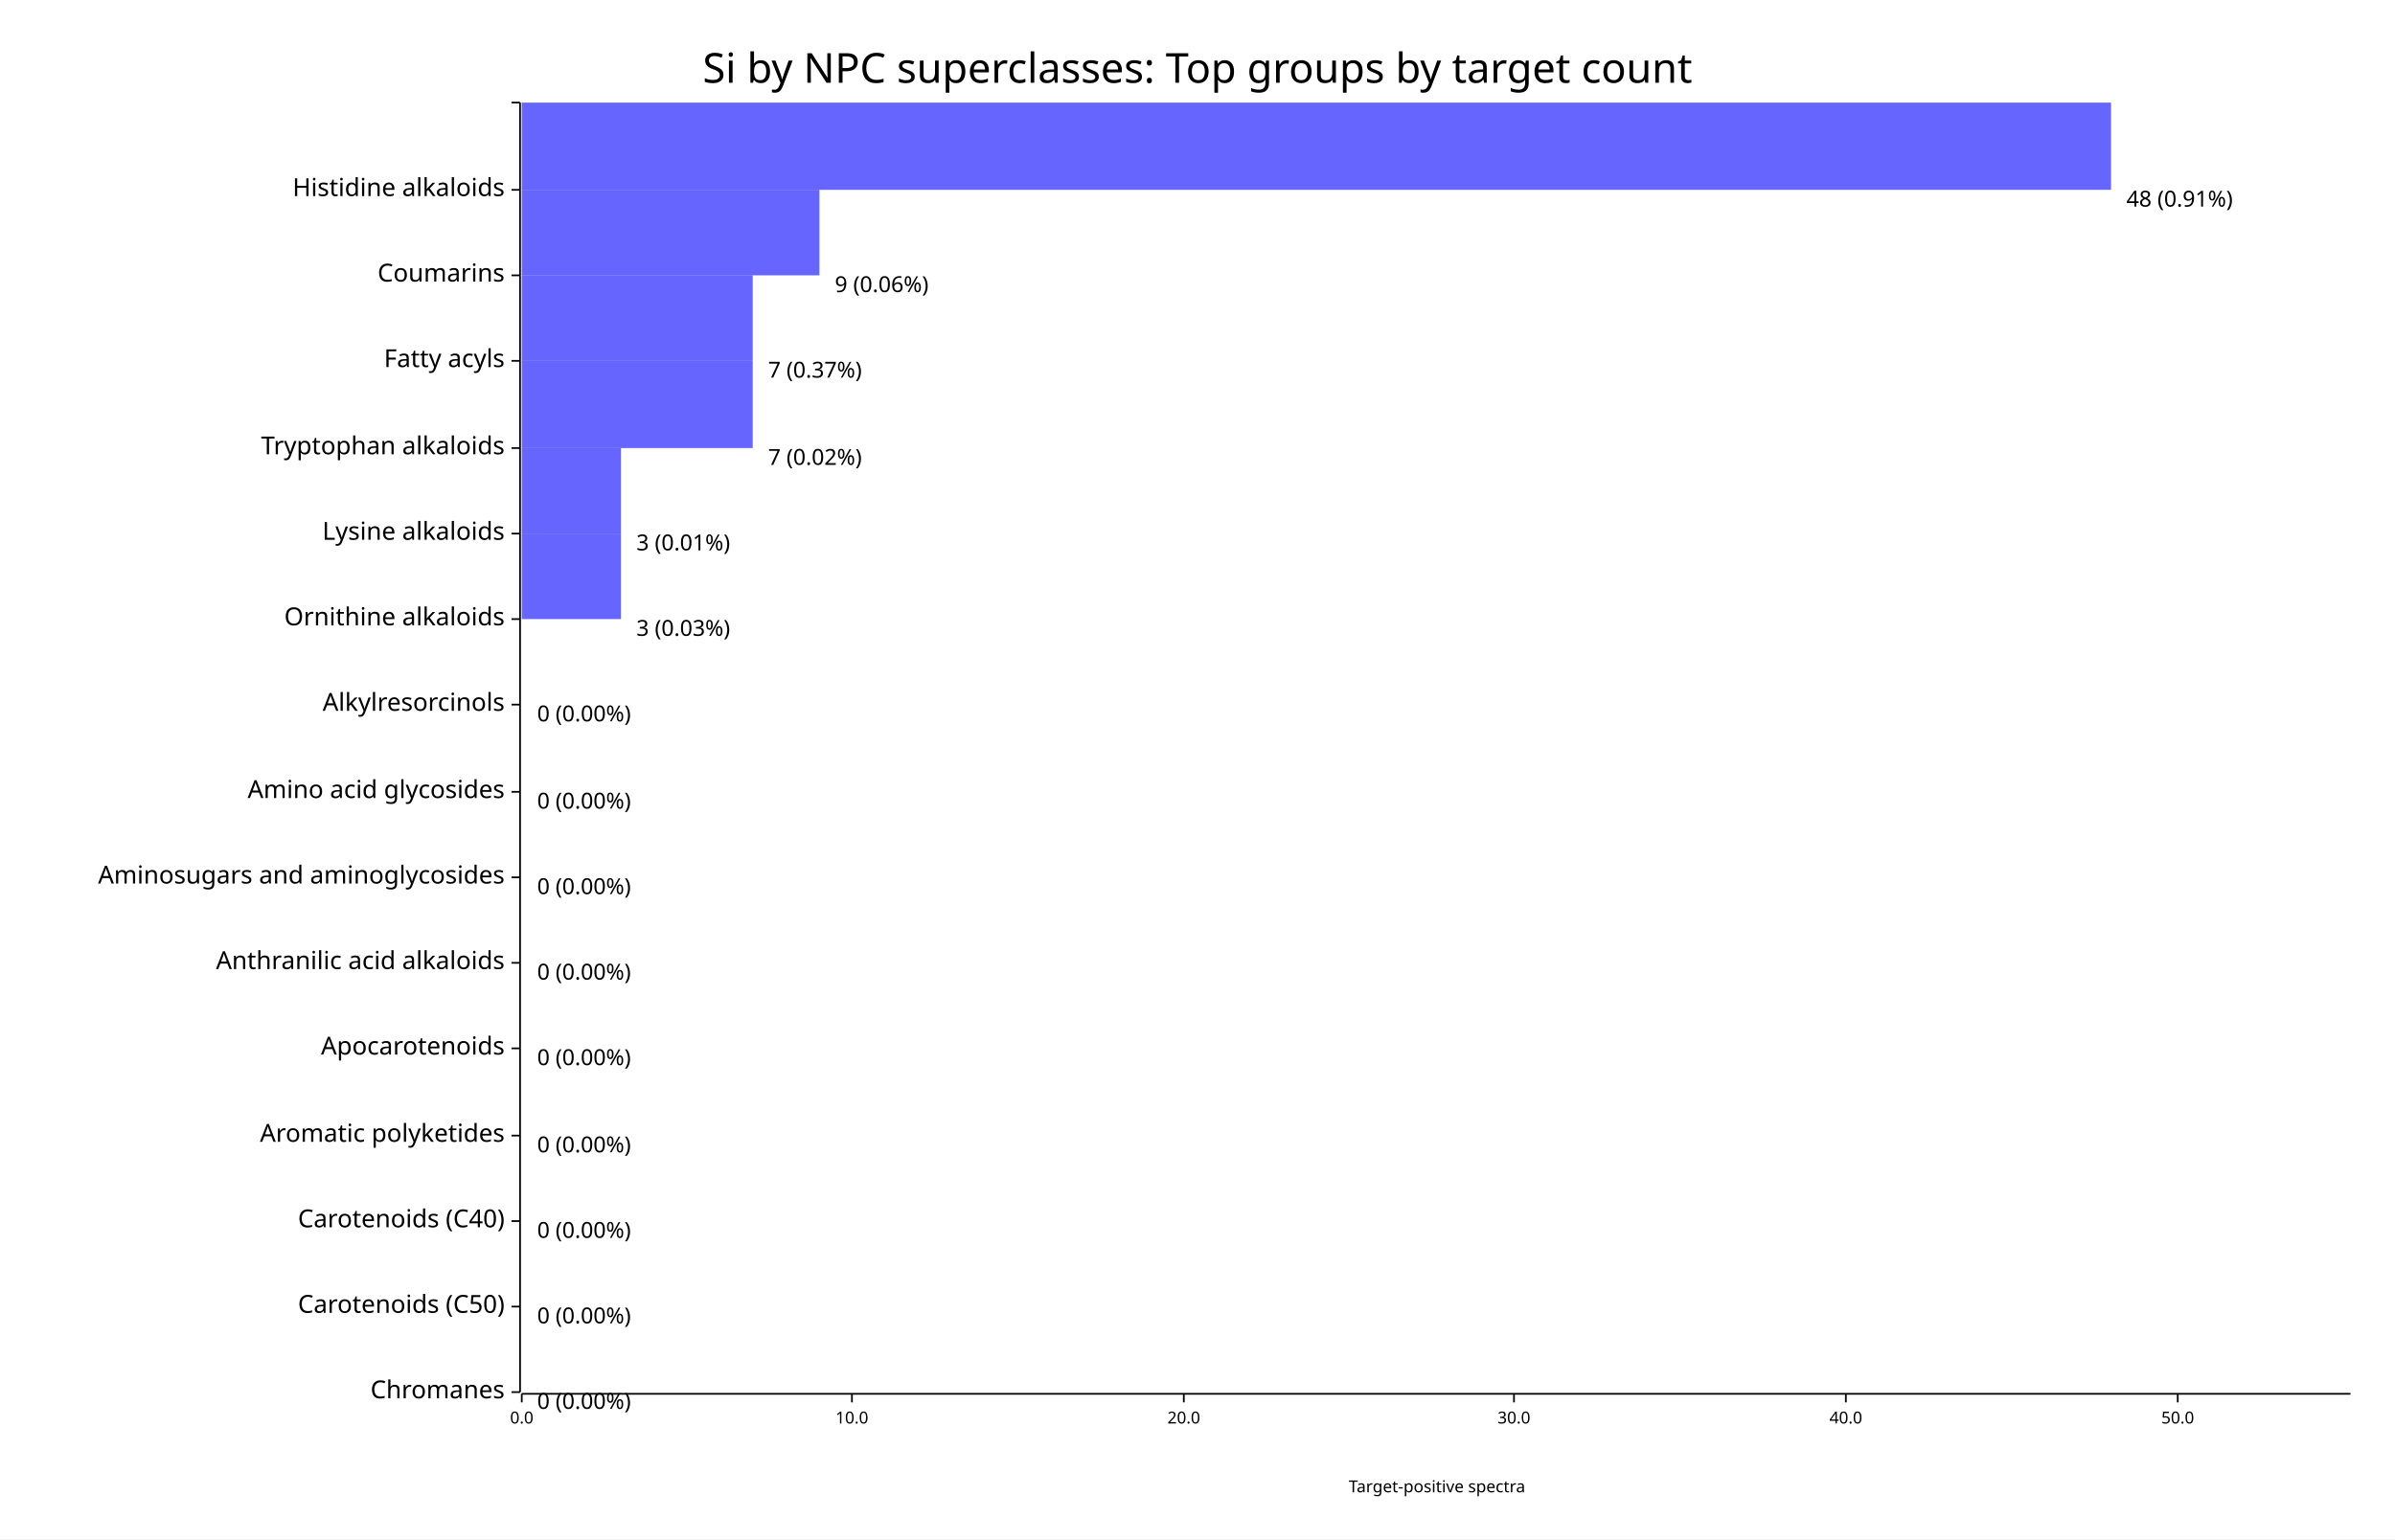
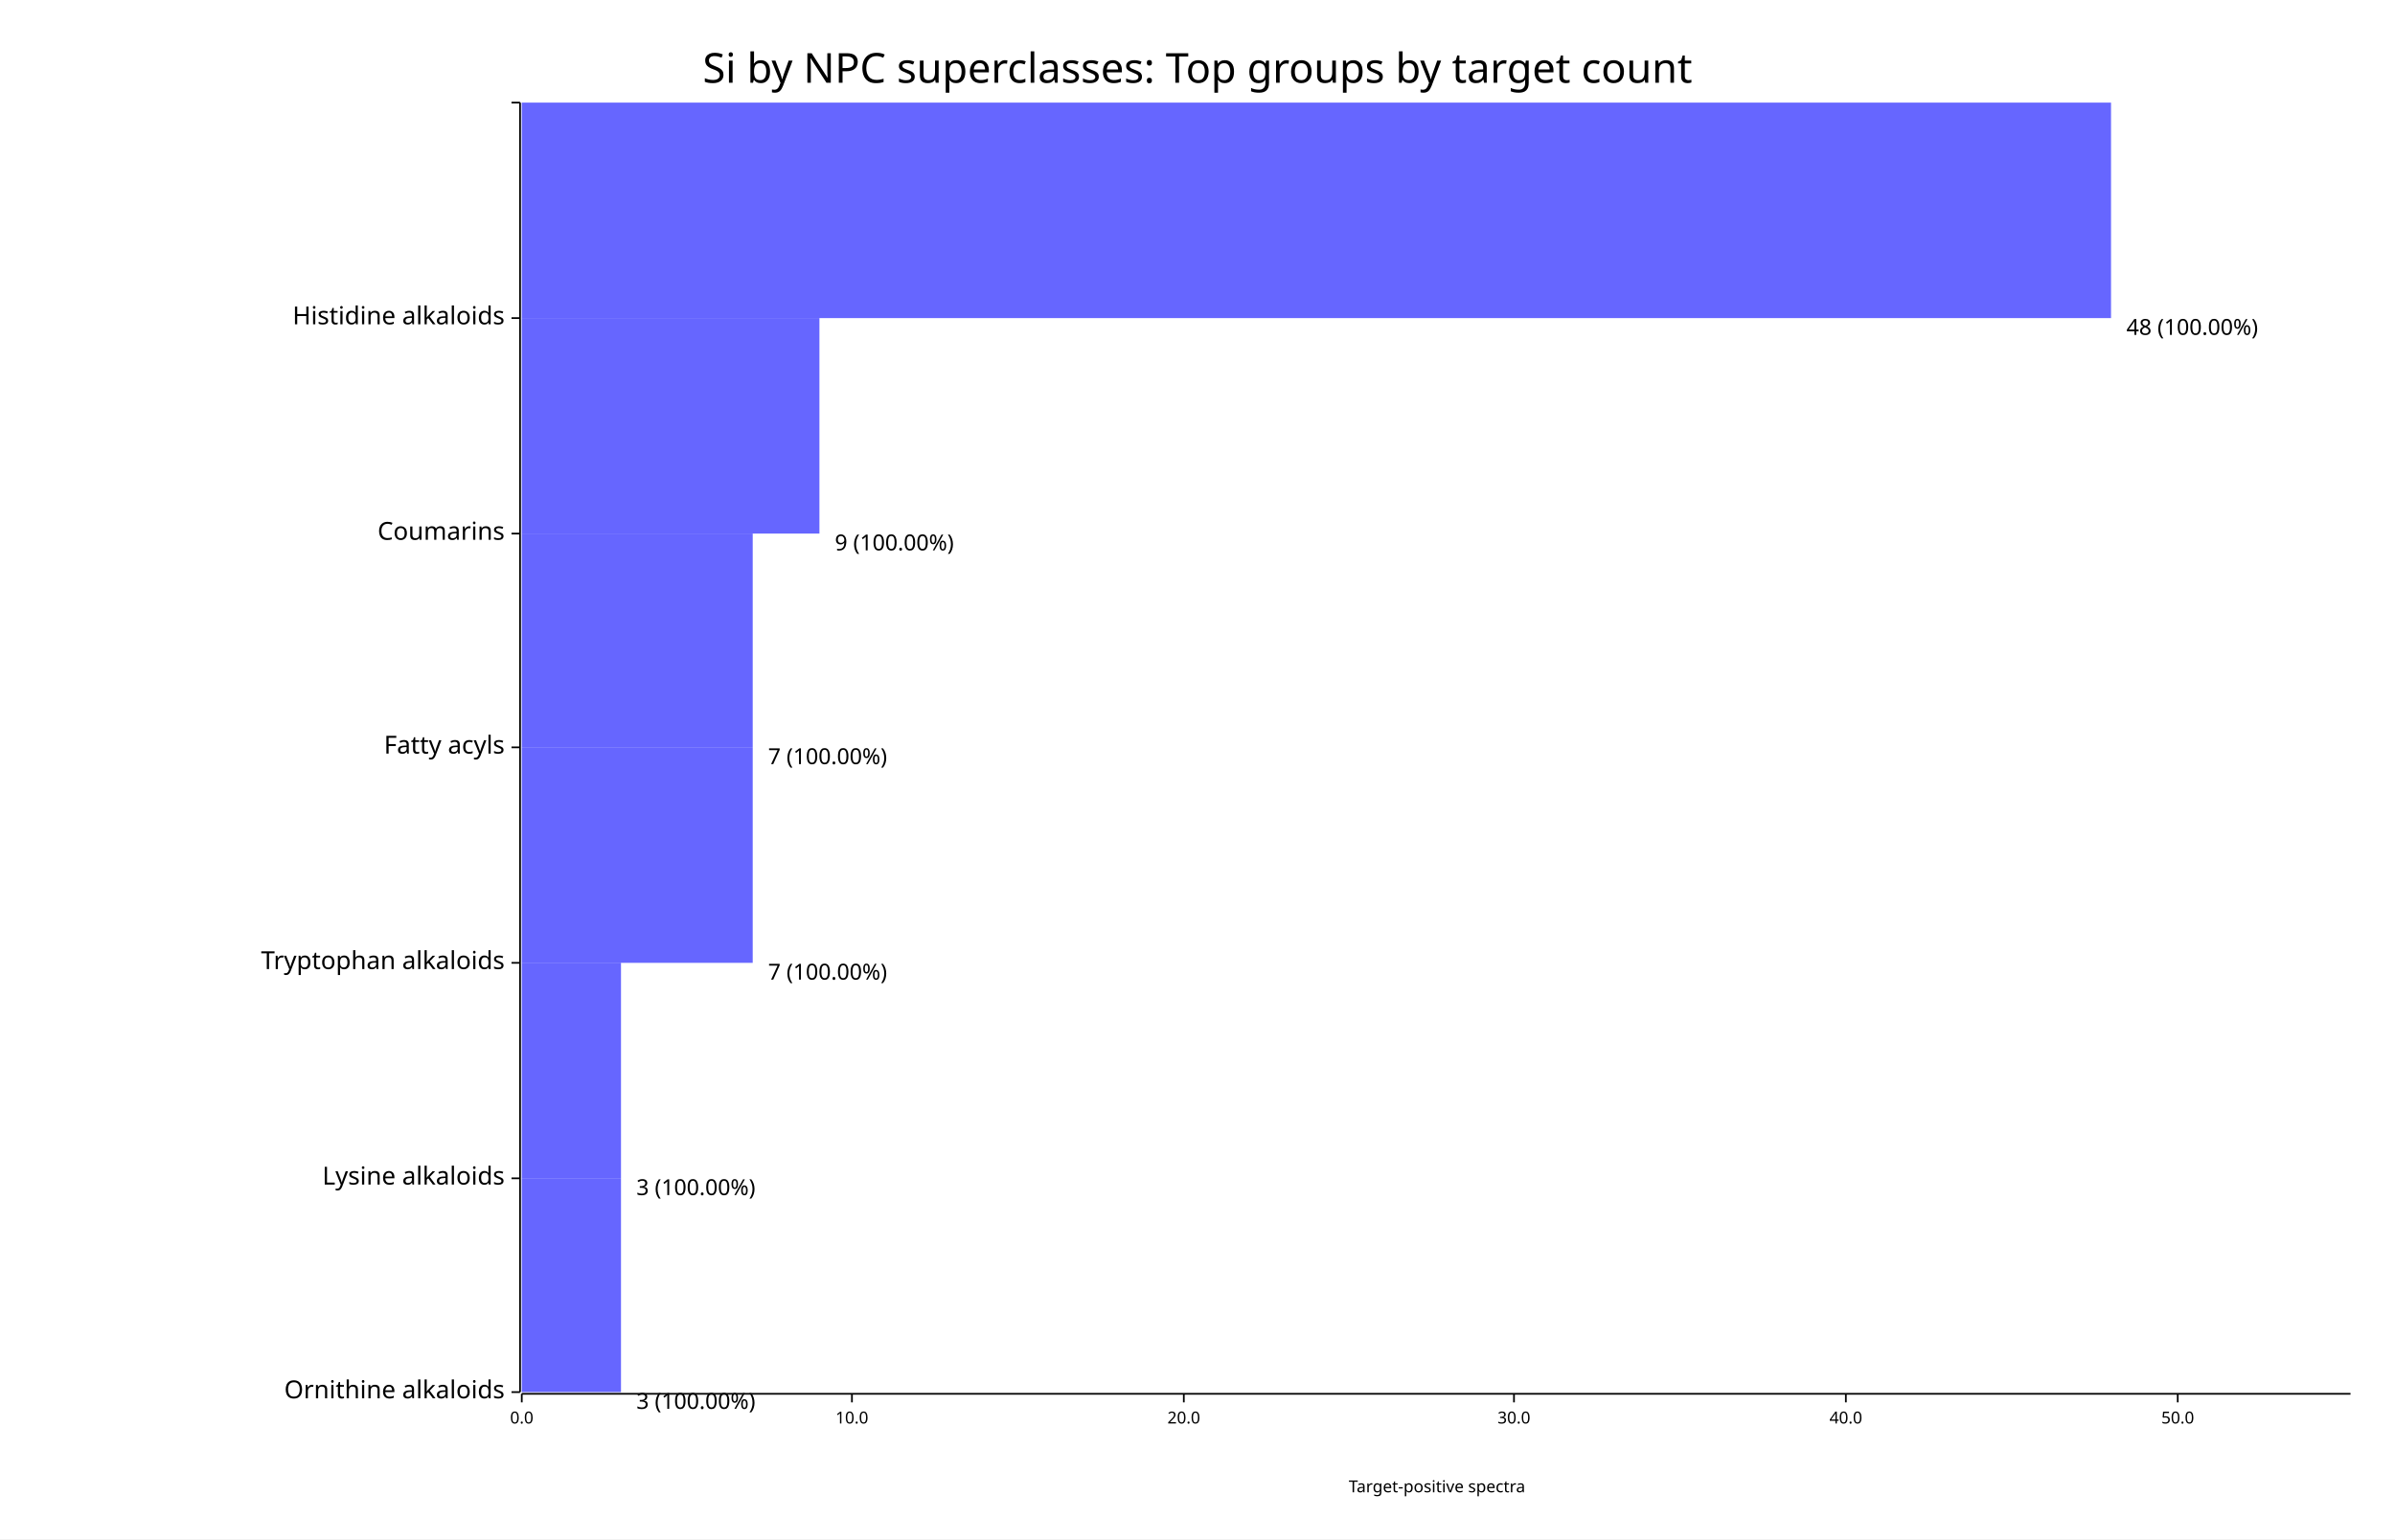
<svg xmlns="http://www.w3.org/2000/svg" width="1400" height="900" viewBox="0 0 1400 900">
  <rect x="0" y="0" width="1400" height="900" opacity="1" fill="#FFFFFF" stroke="none" />
  <text x="700" y="30" dy="0.76em" text-anchor="middle" font-family="sans-serif" font-size="24.194" opacity="1" fill="#000000">
Si by NPC superclasses: Top groups by target count
</text>
  <text x="840" y="875" dy="-0.5ex" text-anchor="middle" font-family="sans-serif" font-size="9.677" opacity="1" fill="#000000">
Target-positive spectra
</text>
  <polyline fill="none" opacity="1" stroke="#000000" stroke-width="1" points="304,60 304,814 " />
  <text x="295" y="814" dy="0.5ex" text-anchor="end" font-family="sans-serif" font-size="14.516" opacity="1" fill="#000000">
- Chromanes
+ Ornithine alkaloids
</text>
  <polyline fill="none" opacity="1" stroke="#000000" stroke-width="1" points="299,814 304,814 " />
-   <text x="295" y="764" dy="0.5ex" text-anchor="end" font-family="sans-serif" font-size="14.516" opacity="1" fill="#000000">
- Carotenoids (C50)
+   <text x="295" y="689" dy="0.5ex" text-anchor="end" font-family="sans-serif" font-size="14.516" opacity="1" fill="#000000">
+ Lysine alkaloids
</text>
-   <polyline fill="none" opacity="1" stroke="#000000" stroke-width="1" points="299,764 304,764 " />
-   <text x="295" y="714" dy="0.5ex" text-anchor="end" font-family="sans-serif" font-size="14.516" opacity="1" fill="#000000">
- Carotenoids (C40)
- </text>
-   <polyline fill="none" opacity="1" stroke="#000000" stroke-width="1" points="299,714 304,714 " />
-   <text x="295" y="664" dy="0.5ex" text-anchor="end" font-family="sans-serif" font-size="14.516" opacity="1" fill="#000000">
- Aromatic polyketides
- </text>
-   <polyline fill="none" opacity="1" stroke="#000000" stroke-width="1" points="299,664 304,664 " />
-   <text x="295" y="613" dy="0.5ex" text-anchor="end" font-family="sans-serif" font-size="14.516" opacity="1" fill="#000000">
- Apocarotenoids
- </text>
-   <polyline fill="none" opacity="1" stroke="#000000" stroke-width="1" points="299,613 304,613 " />
+   <polyline fill="none" opacity="1" stroke="#000000" stroke-width="1" points="299,689 304,689 " />
  <text x="295" y="563" dy="0.5ex" text-anchor="end" font-family="sans-serif" font-size="14.516" opacity="1" fill="#000000">
- Anthranilic acid alkaloids
+ Tryptophan alkaloids
</text>
  <polyline fill="none" opacity="1" stroke="#000000" stroke-width="1" points="299,563 304,563 " />
-   <text x="295" y="513" dy="0.5ex" text-anchor="end" font-family="sans-serif" font-size="14.516" opacity="1" fill="#000000">
- Aminosugars and aminoglycosides
+   <text x="295" y="437" dy="0.5ex" text-anchor="end" font-family="sans-serif" font-size="14.516" opacity="1" fill="#000000">
+ Fatty acyls
</text>
-   <polyline fill="none" opacity="1" stroke="#000000" stroke-width="1" points="299,513 304,513 " />
-   <text x="295" y="463" dy="0.5ex" text-anchor="end" font-family="sans-serif" font-size="14.516" opacity="1" fill="#000000">
- Amino acid glycosides
- </text>
-   <polyline fill="none" opacity="1" stroke="#000000" stroke-width="1" points="299,463 304,463 " />
-   <text x="295" y="412" dy="0.5ex" text-anchor="end" font-family="sans-serif" font-size="14.516" opacity="1" fill="#000000">
- Alkylresorcinols
- </text>
-   <polyline fill="none" opacity="1" stroke="#000000" stroke-width="1" points="299,412 304,412 " />
-   <text x="295" y="362" dy="0.5ex" text-anchor="end" font-family="sans-serif" font-size="14.516" opacity="1" fill="#000000">
- Ornithine alkaloids
- </text>
-   <polyline fill="none" opacity="1" stroke="#000000" stroke-width="1" points="299,362 304,362 " />
+   <polyline fill="none" opacity="1" stroke="#000000" stroke-width="1" points="299,437 304,437 " />
  <text x="295" y="312" dy="0.5ex" text-anchor="end" font-family="sans-serif" font-size="14.516" opacity="1" fill="#000000">
- Lysine alkaloids
+ Coumarins
</text>
  <polyline fill="none" opacity="1" stroke="#000000" stroke-width="1" points="299,312 304,312 " />
-   <text x="295" y="262" dy="0.5ex" text-anchor="end" font-family="sans-serif" font-size="14.516" opacity="1" fill="#000000">
- Tryptophan alkaloids
- </text>
-   <polyline fill="none" opacity="1" stroke="#000000" stroke-width="1" points="299,262 304,262 " />
-   <text x="295" y="211" dy="0.5ex" text-anchor="end" font-family="sans-serif" font-size="14.516" opacity="1" fill="#000000">
- Fatty acyls
- </text>
-   <polyline fill="none" opacity="1" stroke="#000000" stroke-width="1" points="299,211 304,211 " />
-   <text x="295" y="161" dy="0.5ex" text-anchor="end" font-family="sans-serif" font-size="14.516" opacity="1" fill="#000000">
- Coumarins
- </text>
-   <polyline fill="none" opacity="1" stroke="#000000" stroke-width="1" points="299,161 304,161 " />
-   <text x="295" y="111" dy="0.5ex" text-anchor="end" font-family="sans-serif" font-size="14.516" opacity="1" fill="#000000">
+   <text x="295" y="186" dy="0.5ex" text-anchor="end" font-family="sans-serif" font-size="14.516" opacity="1" fill="#000000">
Histidine alkaloids
</text>
-   <polyline fill="none" opacity="1" stroke="#000000" stroke-width="1" points="299,111 304,111 " />
+   <polyline fill="none" opacity="1" stroke="#000000" stroke-width="1" points="299,186 304,186 " />
  <text x="295" y="60" dy="0.5ex" text-anchor="end" font-family="sans-serif" font-size="14.516" opacity="1" fill="#000000">

</text>
  <polyline fill="none" opacity="1" stroke="#000000" stroke-width="1" points="299,60 304,60 " />
  <polyline fill="none" opacity="1" stroke="#000000" stroke-width="1" points="305,815 1374,815 " />
  <text x="305" y="825" dy="0.76em" text-anchor="middle" font-family="sans-serif" font-size="9.677" opacity="1" fill="#000000">
0.0
</text>
  <polyline fill="none" opacity="1" stroke="#000000" stroke-width="1" points="305,815 305,820 " />
  <text x="498" y="825" dy="0.76em" text-anchor="middle" font-family="sans-serif" font-size="9.677" opacity="1" fill="#000000">
10.0
</text>
  <polyline fill="none" opacity="1" stroke="#000000" stroke-width="1" points="498,815 498,820 " />
  <text x="692" y="825" dy="0.76em" text-anchor="middle" font-family="sans-serif" font-size="9.677" opacity="1" fill="#000000">
20.0
</text>
  <polyline fill="none" opacity="1" stroke="#000000" stroke-width="1" points="692,815 692,820 " />
  <text x="885" y="825" dy="0.76em" text-anchor="middle" font-family="sans-serif" font-size="9.677" opacity="1" fill="#000000">
30.0
</text>
  <polyline fill="none" opacity="1" stroke="#000000" stroke-width="1" points="885,815 885,820 " />
  <text x="1079" y="825" dy="0.76em" text-anchor="middle" font-family="sans-serif" font-size="9.677" opacity="1" fill="#000000">
40.0
</text>
  <polyline fill="none" opacity="1" stroke="#000000" stroke-width="1" points="1079,815 1079,820 " />
  <text x="1273" y="825" dy="0.76em" text-anchor="middle" font-family="sans-serif" font-size="9.677" opacity="1" fill="#000000">
50.0
</text>
  <polyline fill="none" opacity="1" stroke="#000000" stroke-width="1" points="1273,815 1273,820 " />
-   <rect x="305" y="764" width="0" height="50" opacity="0.6" fill="#0000FF" stroke="none" />
-   <text x="314" y="814" dy="0.76em" text-anchor="start" font-family="sans-serif" font-size="12.903" opacity="1" fill="#000000">
- 0 (0.00%)
+   <rect x="305" y="689" width="58" height="125" opacity="0.6" fill="#0000FF" stroke="none" />
+   <text x="372" y="814" dy="0.76em" text-anchor="start" font-family="sans-serif" font-size="12.903" opacity="1" fill="#000000">
+ 3 (100.00%)
</text>
-   <rect x="305" y="714" width="0" height="50" opacity="0.6" fill="#0000FF" stroke="none" />
-   <text x="314" y="764" dy="0.76em" text-anchor="start" font-family="sans-serif" font-size="12.903" opacity="1" fill="#000000">
- 0 (0.00%)
+   <rect x="305" y="563" width="58" height="126" opacity="0.6" fill="#0000FF" stroke="none" />
+   <text x="372" y="689" dy="0.76em" text-anchor="start" font-family="sans-serif" font-size="12.903" opacity="1" fill="#000000">
+ 3 (100.00%)
</text>
-   <rect x="305" y="664" width="0" height="50" opacity="0.6" fill="#0000FF" stroke="none" />
-   <text x="314" y="714" dy="0.76em" text-anchor="start" font-family="sans-serif" font-size="12.903" opacity="1" fill="#000000">
- 0 (0.00%)
+   <rect x="305" y="437" width="135" height="126" opacity="0.6" fill="#0000FF" stroke="none" />
+   <text x="449" y="563" dy="0.76em" text-anchor="start" font-family="sans-serif" font-size="12.903" opacity="1" fill="#000000">
+ 7 (100.00%)
</text>
-   <rect x="305" y="613" width="0" height="51" opacity="0.6" fill="#0000FF" stroke="none" />
-   <text x="314" y="664" dy="0.76em" text-anchor="start" font-family="sans-serif" font-size="12.903" opacity="1" fill="#000000">
- 0 (0.00%)
+   <rect x="305" y="312" width="135" height="125" opacity="0.6" fill="#0000FF" stroke="none" />
+   <text x="449" y="437" dy="0.76em" text-anchor="start" font-family="sans-serif" font-size="12.903" opacity="1" fill="#000000">
+ 7 (100.00%)
</text>
-   <rect x="305" y="563" width="0" height="50" opacity="0.6" fill="#0000FF" stroke="none" />
-   <text x="314" y="613" dy="0.76em" text-anchor="start" font-family="sans-serif" font-size="12.903" opacity="1" fill="#000000">
- 0 (0.00%)
+   <rect x="305" y="186" width="174" height="126" opacity="0.6" fill="#0000FF" stroke="none" />
+   <text x="488" y="312" dy="0.76em" text-anchor="start" font-family="sans-serif" font-size="12.903" opacity="1" fill="#000000">
+ 9 (100.00%)
</text>
-   <rect x="305" y="513" width="0" height="50" opacity="0.6" fill="#0000FF" stroke="none" />
-   <text x="314" y="563" dy="0.76em" text-anchor="start" font-family="sans-serif" font-size="12.903" opacity="1" fill="#000000">
- 0 (0.00%)
- </text>
-   <rect x="305" y="463" width="0" height="50" opacity="0.6" fill="#0000FF" stroke="none" />
-   <text x="314" y="513" dy="0.76em" text-anchor="start" font-family="sans-serif" font-size="12.903" opacity="1" fill="#000000">
- 0 (0.00%)
- </text>
-   <rect x="305" y="412" width="0" height="51" opacity="0.6" fill="#0000FF" stroke="none" />
-   <text x="314" y="463" dy="0.76em" text-anchor="start" font-family="sans-serif" font-size="12.903" opacity="1" fill="#000000">
- 0 (0.00%)
- </text>
-   <rect x="305" y="362" width="0" height="50" opacity="0.6" fill="#0000FF" stroke="none" />
-   <text x="314" y="412" dy="0.76em" text-anchor="start" font-family="sans-serif" font-size="12.903" opacity="1" fill="#000000">
- 0 (0.00%)
- </text>
-   <rect x="305" y="312" width="58" height="50" opacity="0.6" fill="#0000FF" stroke="none" />
-   <text x="372" y="362" dy="0.76em" text-anchor="start" font-family="sans-serif" font-size="12.903" opacity="1" fill="#000000">
- 3 (0.03%)
- </text>
-   <rect x="305" y="262" width="58" height="50" opacity="0.6" fill="#0000FF" stroke="none" />
-   <text x="372" y="312" dy="0.76em" text-anchor="start" font-family="sans-serif" font-size="12.903" opacity="1" fill="#000000">
- 3 (0.01%)
- </text>
-   <rect x="305" y="211" width="135" height="51" opacity="0.6" fill="#0000FF" stroke="none" />
-   <text x="449" y="262" dy="0.76em" text-anchor="start" font-family="sans-serif" font-size="12.903" opacity="1" fill="#000000">
- 7 (0.02%)
- </text>
-   <rect x="305" y="161" width="135" height="50" opacity="0.6" fill="#0000FF" stroke="none" />
-   <text x="449" y="211" dy="0.76em" text-anchor="start" font-family="sans-serif" font-size="12.903" opacity="1" fill="#000000">
- 7 (0.37%)
- </text>
-   <rect x="305" y="111" width="174" height="50" opacity="0.6" fill="#0000FF" stroke="none" />
-   <text x="488" y="161" dy="0.76em" text-anchor="start" font-family="sans-serif" font-size="12.903" opacity="1" fill="#000000">
- 9 (0.06%)
- </text>
-   <rect x="305" y="60" width="929" height="51" opacity="0.6" fill="#0000FF" stroke="none" />
-   <text x="1243" y="111" dy="0.76em" text-anchor="start" font-family="sans-serif" font-size="12.903" opacity="1" fill="#000000">
- 48 (0.91%)
+   <rect x="305" y="60" width="929" height="126" opacity="0.6" fill="#0000FF" stroke="none" />
+   <text x="1243" y="186" dy="0.76em" text-anchor="start" font-family="sans-serif" font-size="12.903" opacity="1" fill="#000000">
+ 48 (100.00%)
</text>
</svg>
